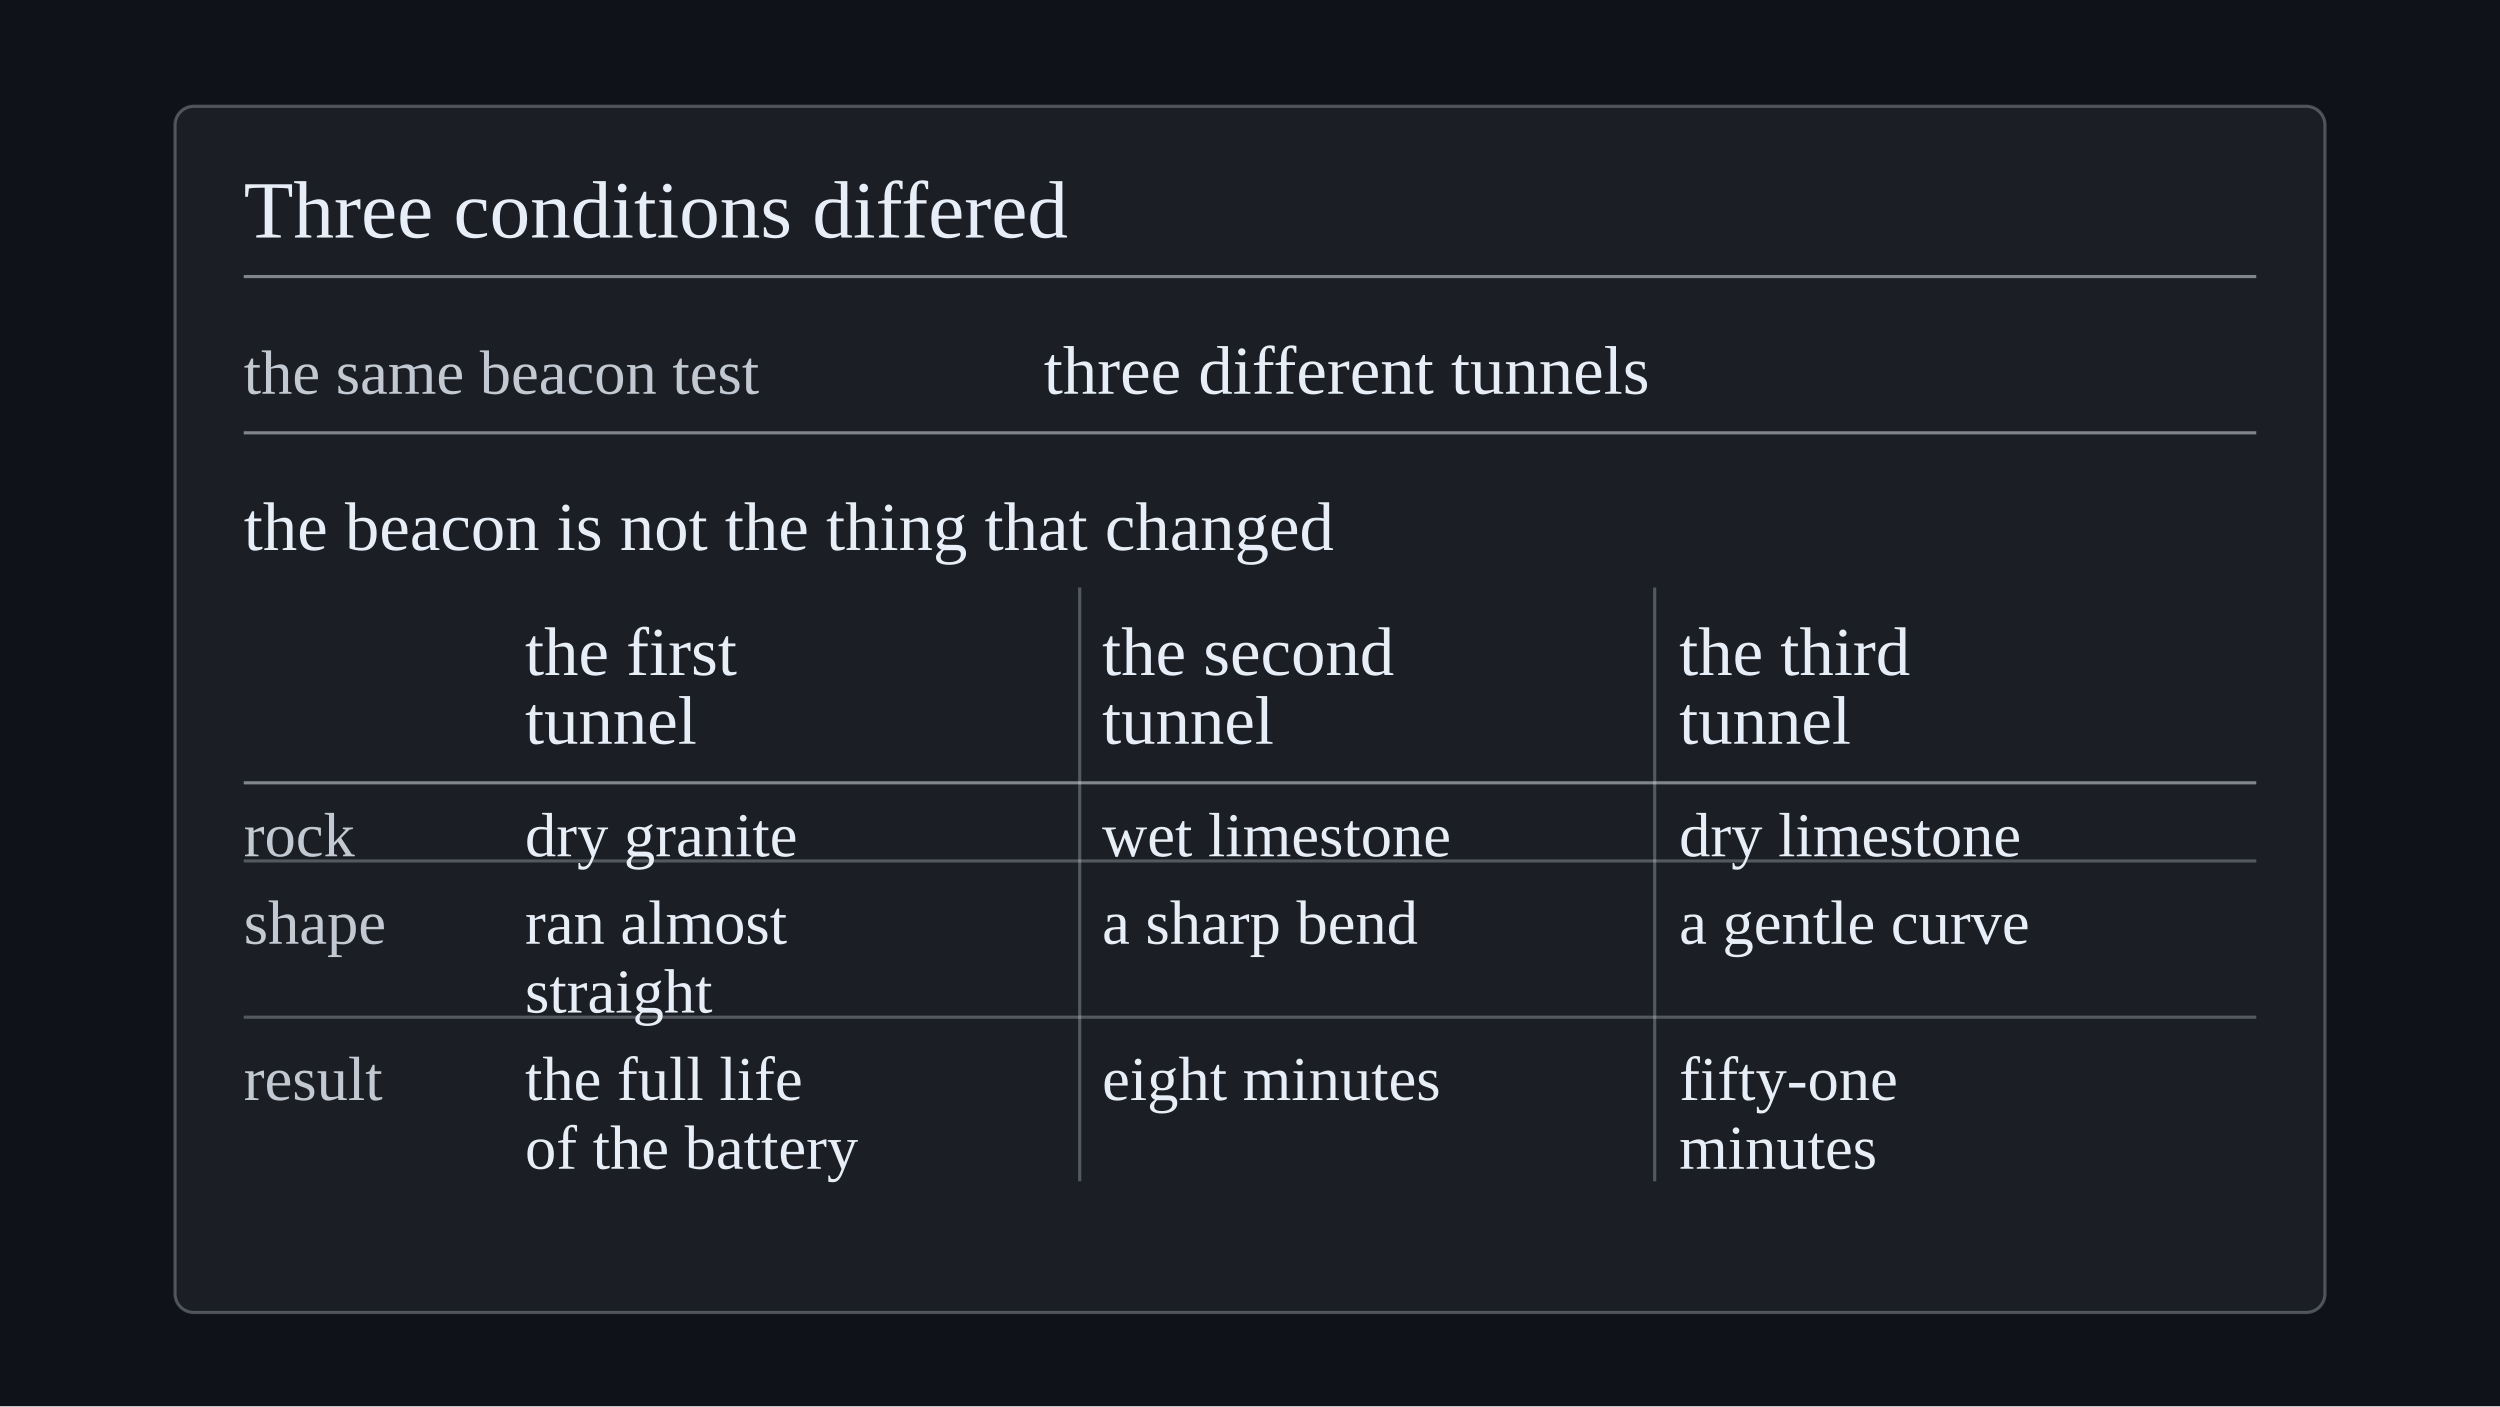
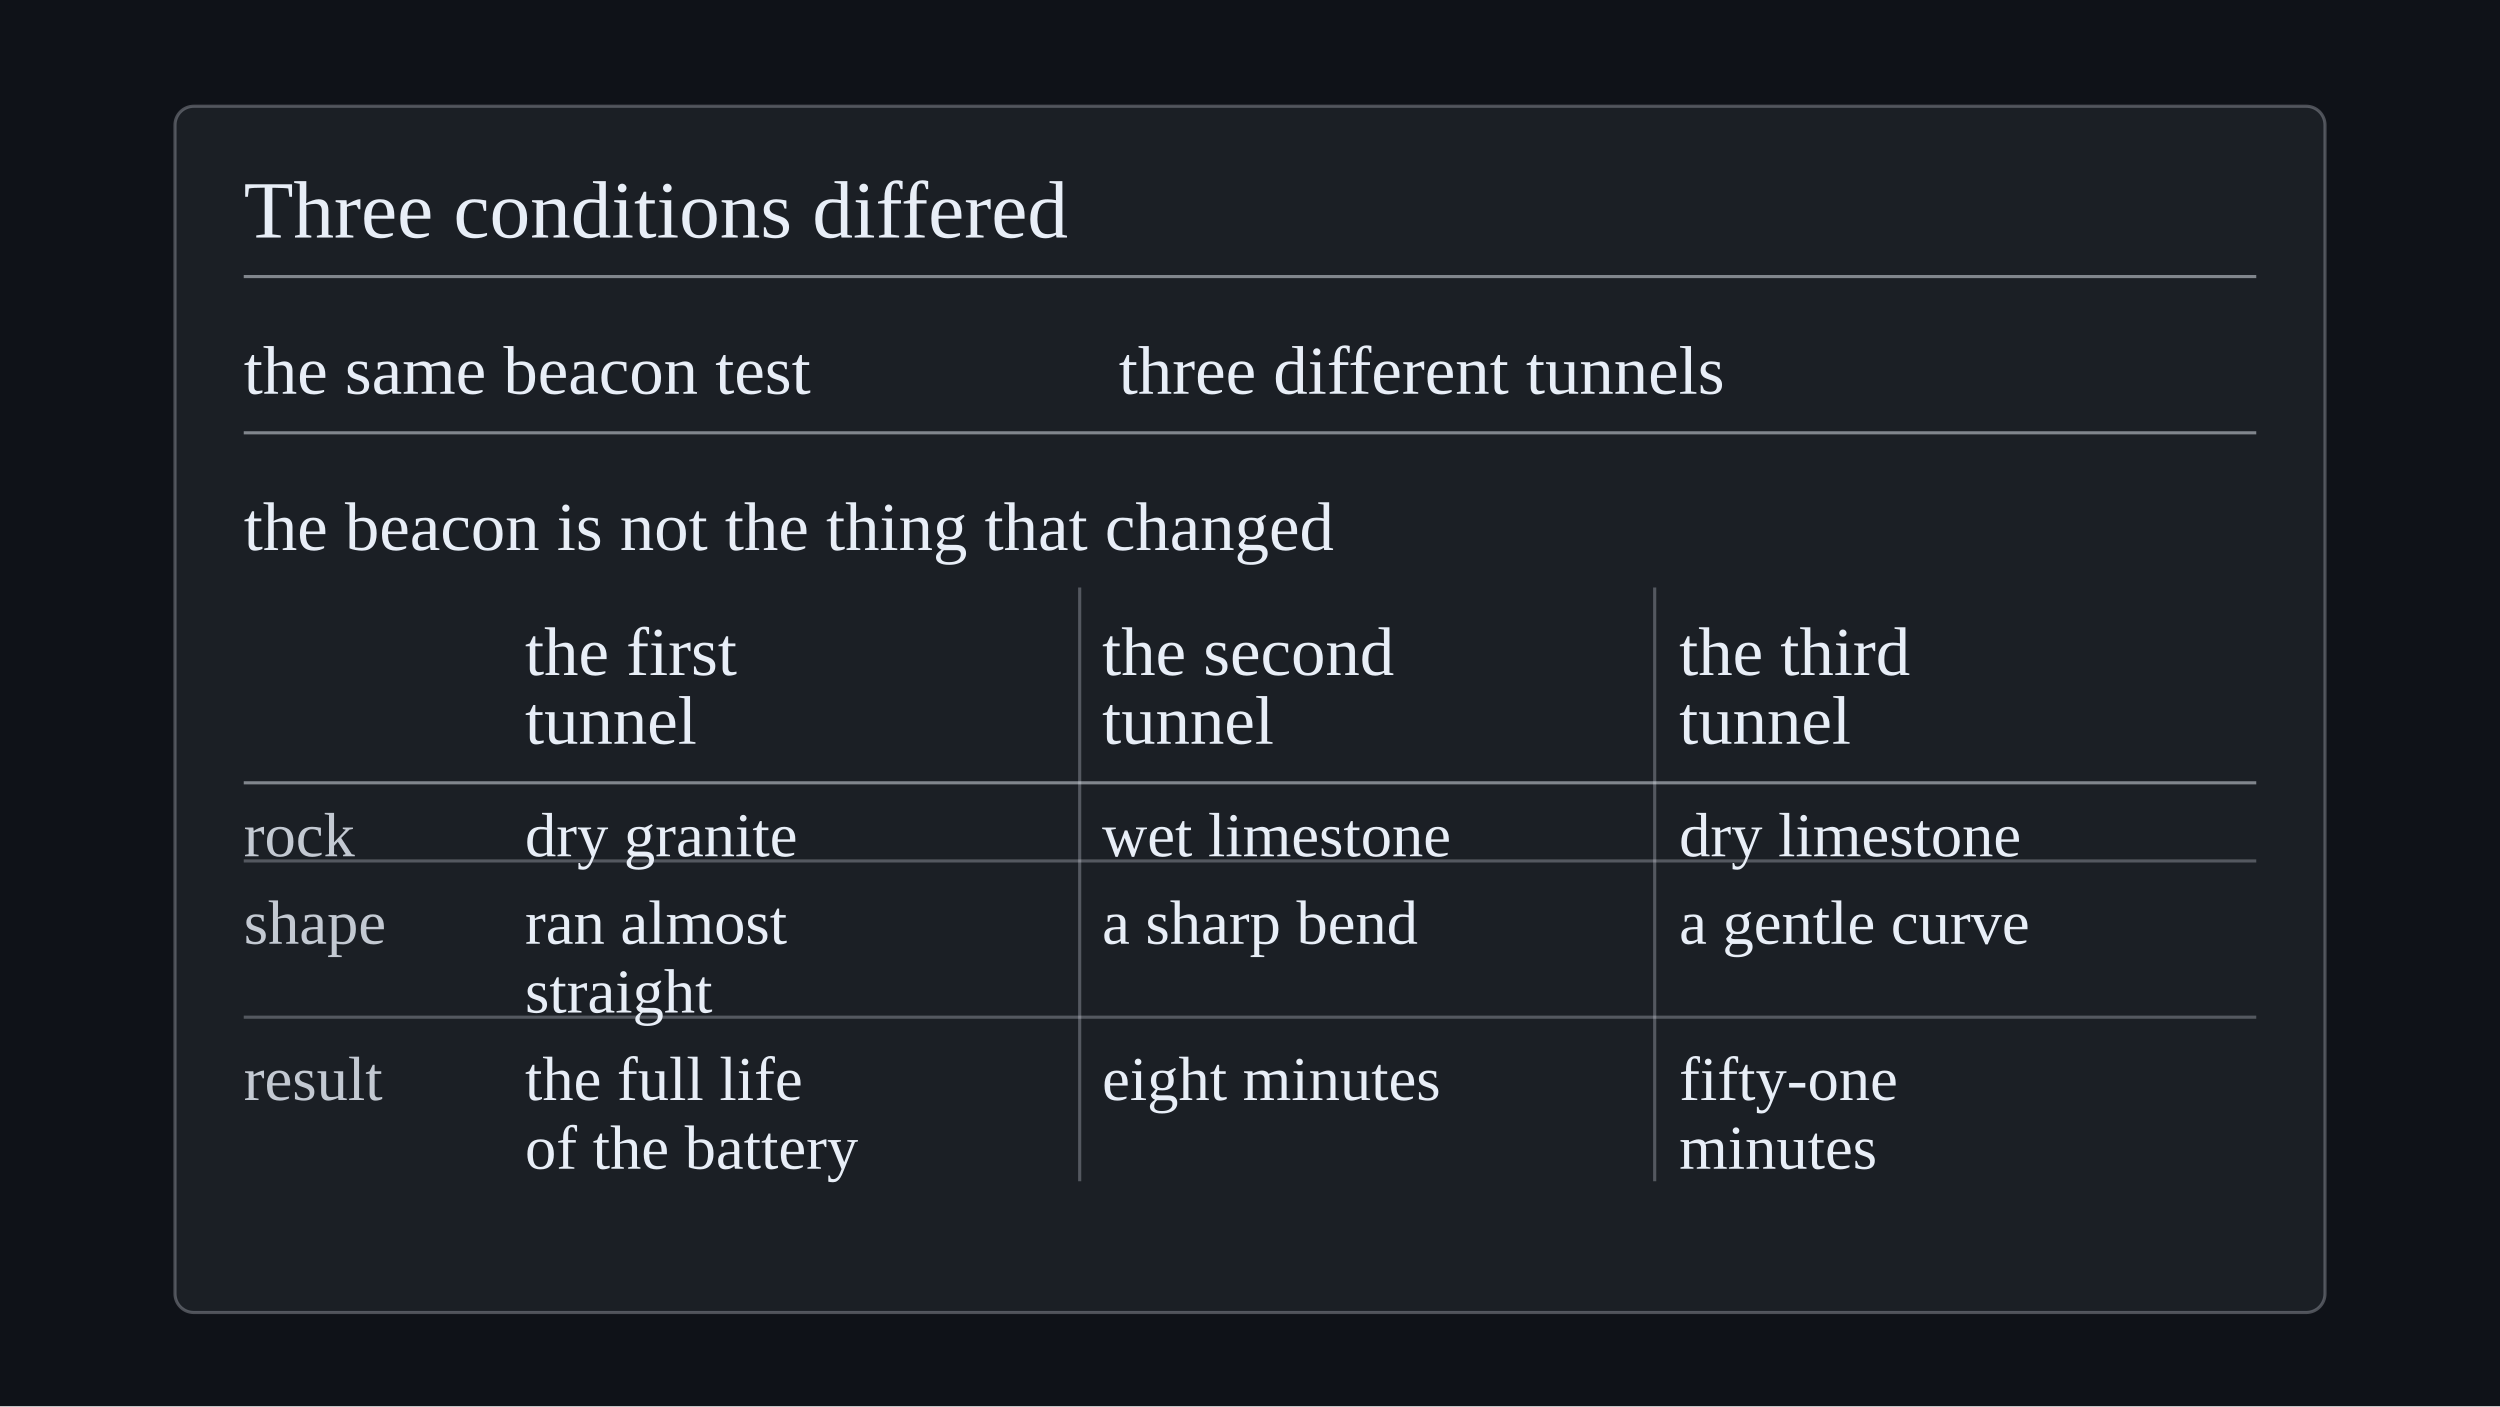
<svg xmlns="http://www.w3.org/2000/svg" width="800" height="450" viewBox="0 0 800 450" role="img">
  <rect x="0" y="0" width="800" height="450" fill="#0f1218" />
  <rect x="56" y="34" width="688" height="386" fill="rgba(232,238,247,0.06)" stroke="rgba(232,238,247,0.28)" stroke-width="1" rx="6" />
  <text x="78" y="76" font-size="26" fill="#e8eef7">Three conditions differed</text>
  <line x1="78" y1="88.5" x2="722" y2="88.5" stroke="rgba(232,238,247,0.5)" stroke-width="1" />
-   <text x="78" y="126" font-size="20" fill="#e8eef7" fill-opacity="0.82">the same beacon test</text>
-   <text x="334" y="126" font-size="22" fill="#e8eef7">three different tunnels</text>
+   <text x="78" y="126" font-size="22" fill="#e8eef7">the same beacon test</text>
+   <text x="358" y="126" font-size="22" fill="#e8eef7">three different tunnels</text>
  <line x1="78" y1="138.5" x2="722" y2="138.5" stroke="rgba(232,238,247,0.5)" stroke-width="1" />
  <text x="78" y="176" font-size="22" fill="#e8eef7">the beacon is not the thing that changed</text>
  <text x="168" y="216" font-size="22" fill="#e8eef7">
    <tspan x="168" dy="0">the first</tspan>
    <tspan x="168" dy="22">tunnel</tspan>
  </text>
  <text x="352.67" y="216" font-size="22" fill="#e8eef7">
    <tspan x="352.67" dy="0">the second</tspan>
    <tspan x="352.67" dy="22">tunnel</tspan>
  </text>
  <line x1="345.5" y1="188" x2="345.5" y2="378" stroke="rgba(232,238,247,0.28)" stroke-width="1" />
  <text x="537.33" y="216" font-size="22" fill="#e8eef7">
    <tspan x="537.33" dy="0">the third</tspan>
    <tspan x="537.33" dy="22">tunnel</tspan>
  </text>
  <line x1="529.5" y1="188" x2="529.5" y2="378" stroke="rgba(232,238,247,0.28)" stroke-width="1" />
  <line x1="78" y1="250.5" x2="722" y2="250.5" stroke="rgba(232,238,247,0.5)" stroke-width="1" />
  <text x="78" y="274" font-size="20" fill="#e8eef7" fill-opacity="0.82">
    <tspan x="78" dy="0">rock</tspan>
  </text>
  <text x="168" y="274" font-size="20" fill="#e8eef7">
    <tspan x="168" dy="0">dry granite</tspan>
  </text>
  <text x="352.67" y="274" font-size="20" fill="#e8eef7">
    <tspan x="352.67" dy="0">wet limestone</tspan>
  </text>
  <text x="537.33" y="274" font-size="20" fill="#e8eef7">
    <tspan x="537.33" dy="0">dry limestone</tspan>
  </text>
  <line x1="78" y1="275.5" x2="722" y2="275.5" stroke="rgba(232,238,247,0.28)" stroke-width="1" />
  <text x="78" y="302" font-size="20" fill="#e8eef7" fill-opacity="0.82">
    <tspan x="78" dy="0">shape</tspan>
  </text>
  <text x="168" y="302" font-size="20" fill="#e8eef7">
    <tspan x="168" dy="0">ran almost</tspan>
    <tspan x="168" dy="22">straight</tspan>
  </text>
  <text x="352.67" y="302" font-size="20" fill="#e8eef7">
    <tspan x="352.67" dy="0">a sharp bend</tspan>
  </text>
  <text x="537.33" y="302" font-size="20" fill="#e8eef7">
    <tspan x="537.33" dy="0">a gentle curve</tspan>
  </text>
  <line x1="78" y1="325.5" x2="722" y2="325.5" stroke="rgba(232,238,247,0.28)" stroke-width="1" />
  <text x="78" y="352" font-size="20" fill="#e8eef7" fill-opacity="0.82">
    <tspan x="78" dy="0">result</tspan>
  </text>
  <text x="168" y="352" font-size="20" fill="#e8eef7">
    <tspan x="168" dy="0">the full life</tspan>
    <tspan x="168" dy="22">of the battery</tspan>
  </text>
  <text x="352.67" y="352" font-size="20" fill="#e8eef7">
    <tspan x="352.67" dy="0">eight minutes</tspan>
  </text>
  <text x="537.33" y="352" font-size="20" fill="#e8eef7">
    <tspan x="537.33" dy="0">fifty-one</tspan>
    <tspan x="537.33" dy="22">minutes</tspan>
  </text>
</svg>
